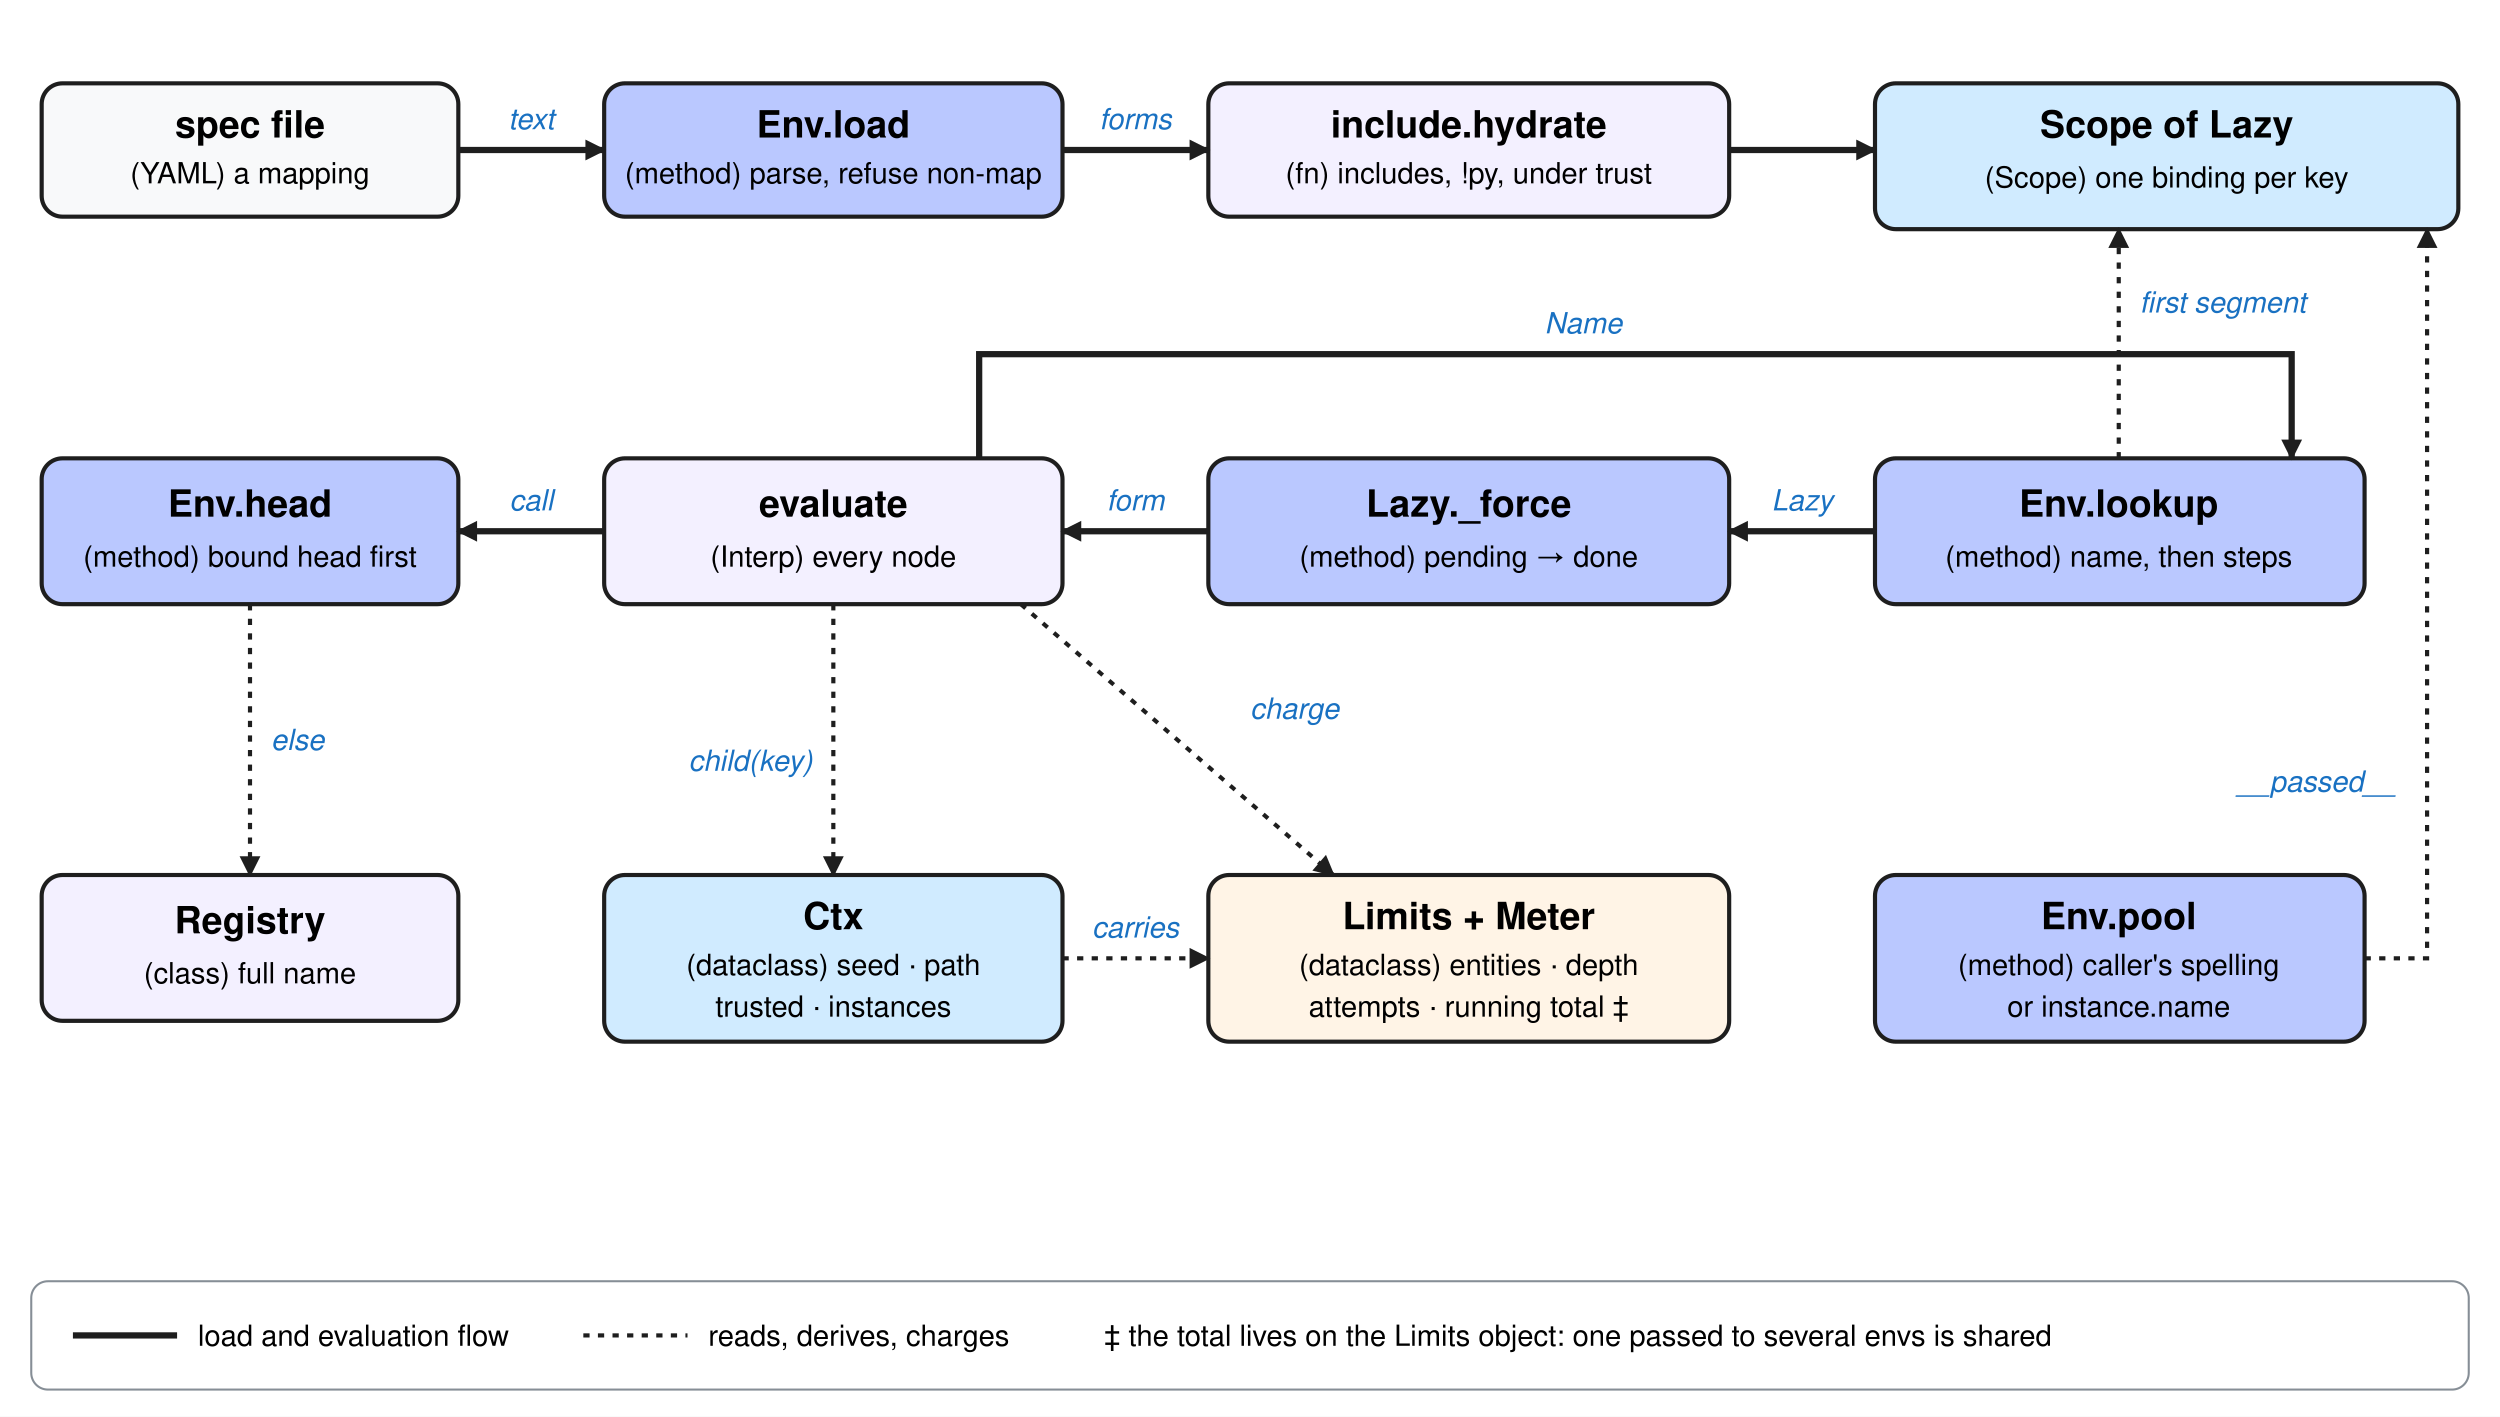
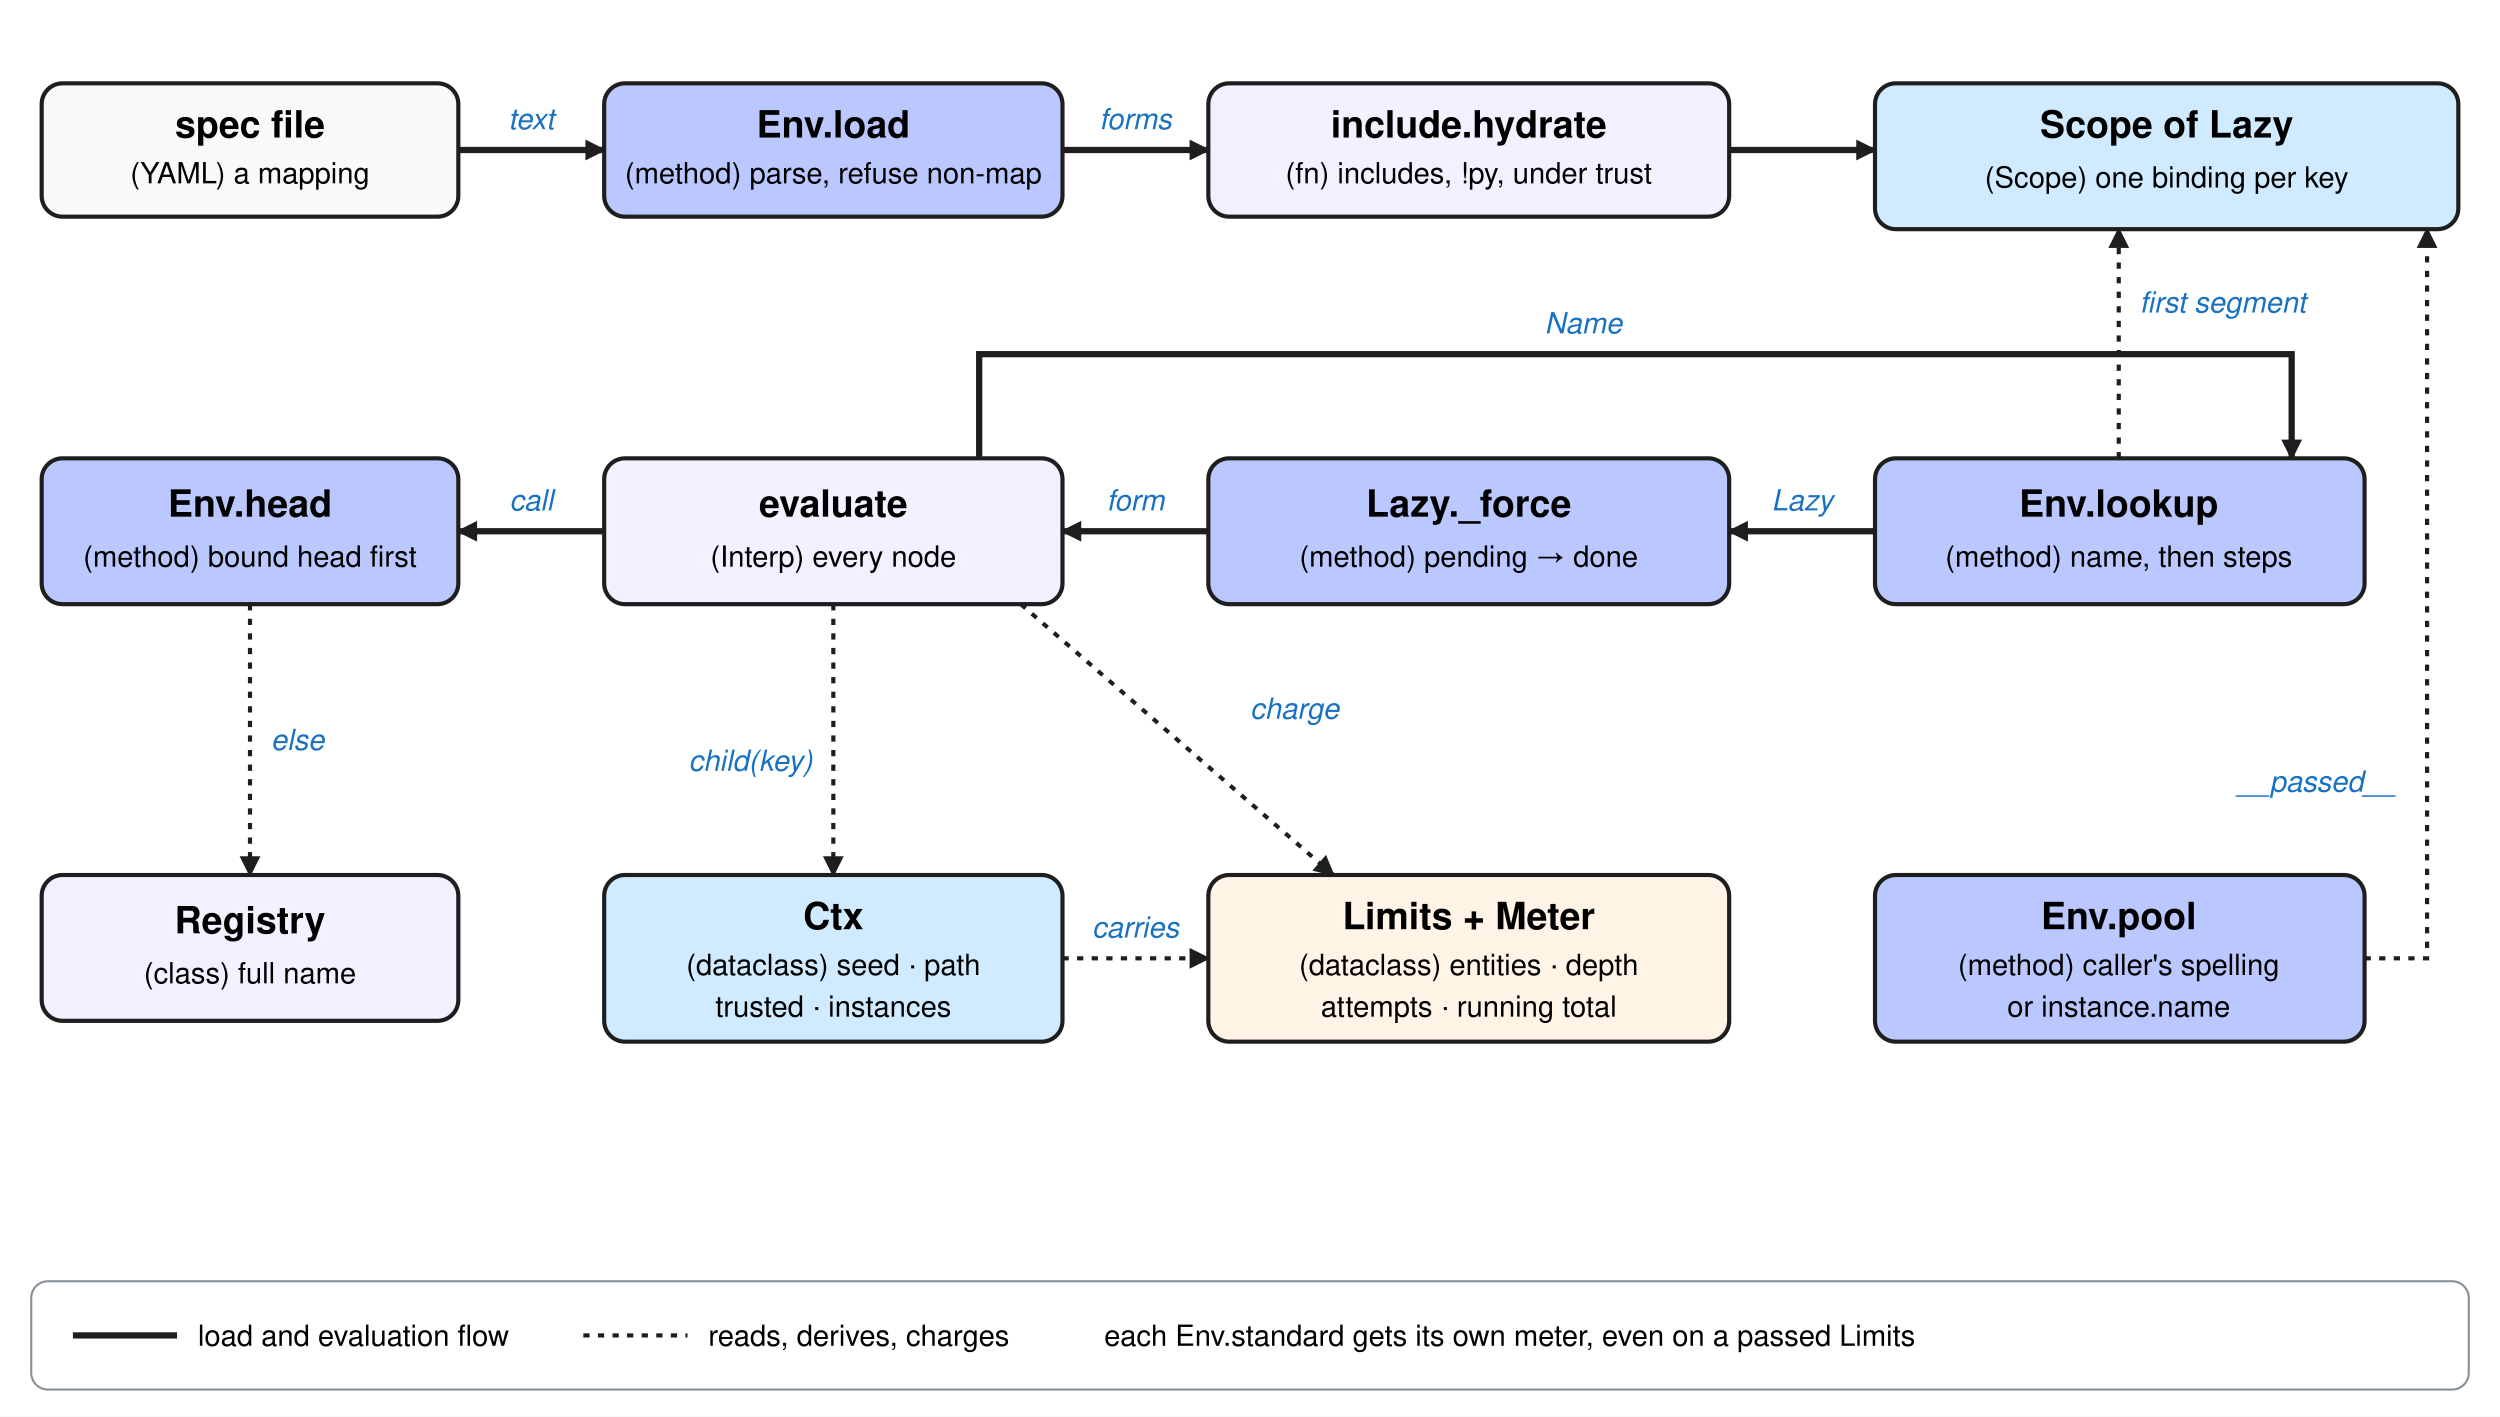
<svg xmlns="http://www.w3.org/2000/svg" width="2400" height="1360" viewBox="0 0 1200 680" font-family="Helvetica, Arial, sans-serif">
  <defs>
    <marker id="arrowhead" viewBox="0 0 10 10" refX="9" refY="5" markerUnits="userSpaceOnUse" markerWidth="10" markerHeight="10" orient="auto-start-reverse">
      <polygon id="arrowhead-shape" points="0,0 10,5 0,10" fill="#1e1e1e" />
    </marker>
  </defs>
  <rect id="bg" x="0" y="0" width="1200" height="680" fill="#ffffff" />
  <g id="n-yaml">
    <rect id="n-yaml-box" x="20" y="40" width="200" height="64" rx="10" fill="#f8f9fa" stroke="#1e1e1e" stroke-width="2" />
    <text id="n-yaml-name" x="120" y="66" font-size="18" font-weight="600" text-anchor="middle">spec file</text>
    <text id="n-yaml-kind" x="120" y="88" font-size="14" text-anchor="middle">(YAML) a mapping</text>
  </g>
  <g id="n-load">
    <rect id="n-load-box" x="290" y="40" width="220" height="64" rx="10" fill="#bac8ff" stroke="#1e1e1e" stroke-width="2" />
    <text id="n-load-name" x="400" y="66" font-size="18" font-weight="600" text-anchor="middle">Env.load</text>
    <text id="n-load-kind" x="400" y="88" font-size="14" text-anchor="middle">(method) parse, refuse non-map</text>
  </g>
  <line id="e-yaml-load" x1="220" y1="72" x2="290" y2="72" stroke="#1e1e1e" stroke-width="3" marker-end="url(#arrowhead)" />
  <text id="l-yaml-load" x="255" y="62" font-size="14" fill="#1971c2" font-style="italic" text-anchor="middle">text</text>
  <g id="n-hyd">
    <rect id="n-hyd-box" x="580" y="40" width="250" height="64" rx="10" fill="#f3f0ff" stroke="#1e1e1e" stroke-width="2" />
    <text id="n-hyd-name" x="705" y="66" font-size="18" font-weight="600" text-anchor="middle">include.hydrate</text>
    <text id="n-hyd-kind" x="705" y="88" font-size="14" text-anchor="middle">(fn) includes, !py, under trust</text>
  </g>
  <line id="e-load-hyd" x1="510" y1="72" x2="580" y2="72" stroke="#1e1e1e" stroke-width="3" marker-end="url(#arrowhead)" />
  <text id="l-load-hyd" x="545" y="62" font-size="14" fill="#1971c2" font-style="italic" text-anchor="middle">forms</text>
  <g id="n-scope">
    <rect id="n-scope-box" x="900" y="40" width="280" height="70" rx="10" fill="#d0ebff" stroke="#1e1e1e" stroke-width="2" />
    <text id="n-scope-name" x="1040" y="66" font-size="18" font-weight="600" text-anchor="middle">Scope of Lazy</text>
    <text id="n-scope-kind" x="1040" y="90" font-size="14" text-anchor="middle">(Scope) one binding per key</text>
  </g>
  <line id="e-hyd-scope" x1="830" y1="72" x2="900" y2="72" stroke="#1e1e1e" stroke-width="3" marker-end="url(#arrowhead)" />
  <g id="n-head">
    <rect id="n-head-box" x="20" y="220" width="200" height="70" rx="10" fill="#bac8ff" stroke="#1e1e1e" stroke-width="2" />
    <text id="n-head-name" x="120" y="248" font-size="18" font-weight="600" text-anchor="middle">Env.head</text>
    <text id="n-head-kind" x="120" y="272" font-size="14" text-anchor="middle">(method) bound head first</text>
  </g>
  <g id="n-eval">
    <rect id="n-eval-box" x="290" y="220" width="220" height="70" rx="10" fill="#f3f0ff" stroke="#1e1e1e" stroke-width="2" />
    <text id="n-eval-name" x="400" y="248" font-size="18" font-weight="600" text-anchor="middle">evaluate</text>
    <text id="n-eval-kind" x="400" y="272" font-size="14" text-anchor="middle">(Interp) every node</text>
  </g>
  <g id="n-force">
    <rect id="n-force-box" x="580" y="220" width="250" height="70" rx="10" fill="#bac8ff" stroke="#1e1e1e" stroke-width="2" />
    <text id="n-force-name" x="705" y="248" font-size="18" font-weight="600" text-anchor="middle">Lazy._force</text>
    <text id="n-force-kind" x="705" y="272" font-size="14" text-anchor="middle">(method) pending → done</text>
  </g>
  <g id="n-lookup">
    <rect id="n-lookup-box" x="900" y="220" width="235" height="70" rx="10" fill="#bac8ff" stroke="#1e1e1e" stroke-width="2" />
    <text id="n-lookup-name" x="1017" y="248" font-size="18" font-weight="600" text-anchor="middle">Env.lookup</text>
    <text id="n-lookup-kind" x="1017" y="272" font-size="14" text-anchor="middle">(method) name, then steps</text>
  </g>
  <line id="e-lookup-scope" x1="1017" y1="220" x2="1017" y2="110" stroke="#1e1e1e" stroke-width="2" stroke-dasharray="3 4" marker-end="url(#arrowhead)" />
  <text id="l-lookup-scope" x="1027" y="150" font-size="14" fill="#1971c2" font-style="italic">first segment</text>
  <line id="e-lookup-force" x1="900" y1="255" x2="830" y2="255" stroke="#1e1e1e" stroke-width="3" marker-end="url(#arrowhead)" />
  <text id="l-lookup-force" x="865" y="245" font-size="14" fill="#1971c2" font-style="italic" text-anchor="middle">Lazy</text>
  <line id="e-force-eval" x1="580" y1="255" x2="510" y2="255" stroke="#1e1e1e" stroke-width="3" marker-end="url(#arrowhead)" />
  <text id="l-force-eval" x="545" y="245" font-size="14" fill="#1971c2" font-style="italic" text-anchor="middle">form</text>
  <line id="e-eval-head" x1="290" y1="255" x2="220" y2="255" stroke="#1e1e1e" stroke-width="3" marker-end="url(#arrowhead)" />
  <text id="l-eval-head" x="255" y="245" font-size="14" fill="#1971c2" font-style="italic" text-anchor="middle">call</text>
  <polyline id="e-eval-lookup" points="470,220 470,170 1100,170 1100,220" fill="none" stroke="#1e1e1e" stroke-width="3" marker-end="url(#arrowhead)" />
  <text id="l-eval-lookup" x="760" y="160" font-size="14" fill="#1971c2" font-style="italic" text-anchor="middle">Name</text>
  <g id="n-reg">
    <rect id="n-reg-box" x="20" y="420" width="200" height="70" rx="10" fill="#f3f0ff" stroke="#1e1e1e" stroke-width="2" />
    <text id="n-reg-name" x="120" y="448" font-size="18" font-weight="600" text-anchor="middle">Registry</text>
    <text id="n-reg-kind" x="120" y="472" font-size="14" text-anchor="middle">(class) full name</text>
  </g>
  <line id="e-head-reg" x1="120" y1="290" x2="120" y2="420" stroke="#1e1e1e" stroke-width="2" stroke-dasharray="3 4" marker-end="url(#arrowhead)" />
  <text id="l-head-reg" x="130" y="360" font-size="14" fill="#1971c2" font-style="italic">else</text>
  <g id="n-ctx">
    <rect id="n-ctx-box" x="290" y="420" width="220" height="80" rx="10" fill="#d0ebff" stroke="#1e1e1e" stroke-width="2" />
    <text id="n-ctx-name" x="400" y="446" font-size="18" font-weight="600" text-anchor="middle">Ctx</text>
    <text id="n-ctx-kind" x="400" y="468" font-size="14" text-anchor="middle">(dataclass) seed · path</text>
    <text id="n-ctx-kind2" x="400" y="488" font-size="14" text-anchor="middle">trusted · instances</text>
  </g>
  <line id="e-eval-ctx" x1="400" y1="290" x2="400" y2="420" stroke="#1e1e1e" stroke-width="2" stroke-dasharray="3 4" marker-end="url(#arrowhead)" />
  <text id="l-eval-ctx" x="390" y="370" font-size="14" fill="#1971c2" font-style="italic" text-anchor="end">child(key)</text>
  <g id="n-lim">
    <rect id="n-lim-box" x="580" y="420" width="250" height="80" rx="10" fill="#fff4e6" stroke="#1e1e1e" stroke-width="2" />
    <text id="n-lim-name" x="705" y="446" font-size="18" font-weight="600" text-anchor="middle">Limits + Meter</text>
    <text id="n-lim-kind" x="705" y="468" font-size="14" text-anchor="middle">(dataclass) entities · depth</text>
-     <text id="n-lim-kind2" x="705" y="488" font-size="14" text-anchor="middle">attempts · running total ‡</text>
+     <text id="n-lim-kind2" x="705" y="488" font-size="14" text-anchor="middle">attempts · running total</text>
  </g>
  <line id="e-ctx-lim" x1="510" y1="460" x2="580" y2="460" stroke="#1e1e1e" stroke-width="2" stroke-dasharray="3 4" marker-end="url(#arrowhead)" />
  <text id="l-ctx-lim" x="545" y="450" font-size="14" fill="#1971c2" font-style="italic" text-anchor="middle">carries</text>
  <line id="e-eval-lim" x1="490" y1="290" x2="640" y2="420" stroke="#1e1e1e" stroke-width="2" stroke-dasharray="3 4" marker-end="url(#arrowhead)" />
  <text id="l-eval-lim" x="600" y="345" font-size="14" fill="#1971c2" font-style="italic">charge</text>
  <g id="n-pool">
    <rect id="n-pool-box" x="900" y="420" width="235" height="80" rx="10" fill="#bac8ff" stroke="#1e1e1e" stroke-width="2" />
    <text id="n-pool-name" x="1017" y="446" font-size="18" font-weight="600" text-anchor="middle">Env.pool</text>
    <text id="n-pool-kind" x="1017" y="468" font-size="14" text-anchor="middle">(method) caller's spelling</text>
    <text id="n-pool-kind2" x="1017" y="488" font-size="14" text-anchor="middle">or instance.name</text>
  </g>
  <polyline id="e-pool-scope" points="1135,460 1165,460 1165,110" fill="none" stroke="#1e1e1e" stroke-width="2" stroke-dasharray="3 4" marker-end="url(#arrowhead)" />
  <text id="l-pool-scope" x="1150" y="380" font-size="14" fill="#1971c2" font-style="italic" text-anchor="end">__passed__</text>
  <g id="legend">
    <rect id="legend-box" x="15" y="615" width="1170" height="52" rx="8" fill="#ffffff" stroke="#868e96" stroke-width="1" />
    <line id="legend-solid" x1="35" y1="641" x2="85" y2="641" stroke="#1e1e1e" stroke-width="3" />
    <text id="legend-solid-text" x="95" y="646" font-size="14">load and evaluation flow</text>
    <line id="legend-dotted" x1="280" y1="641" x2="330" y2="641" stroke="#1e1e1e" stroke-width="2" stroke-dasharray="3 4" />
    <text id="legend-dotted-text" x="340" y="646" font-size="14">reads, derives, charges</text>
-     <text id="legend-dagger" x="530" y="646" font-size="14">‡ the total lives on the Limits object: one passed to several envs is shared</text>
+     <text id="legend-dagger" x="530" y="646" font-size="14">each Env.standard gets its own meter, even on a passed Limits</text>
  </g>
</svg>
